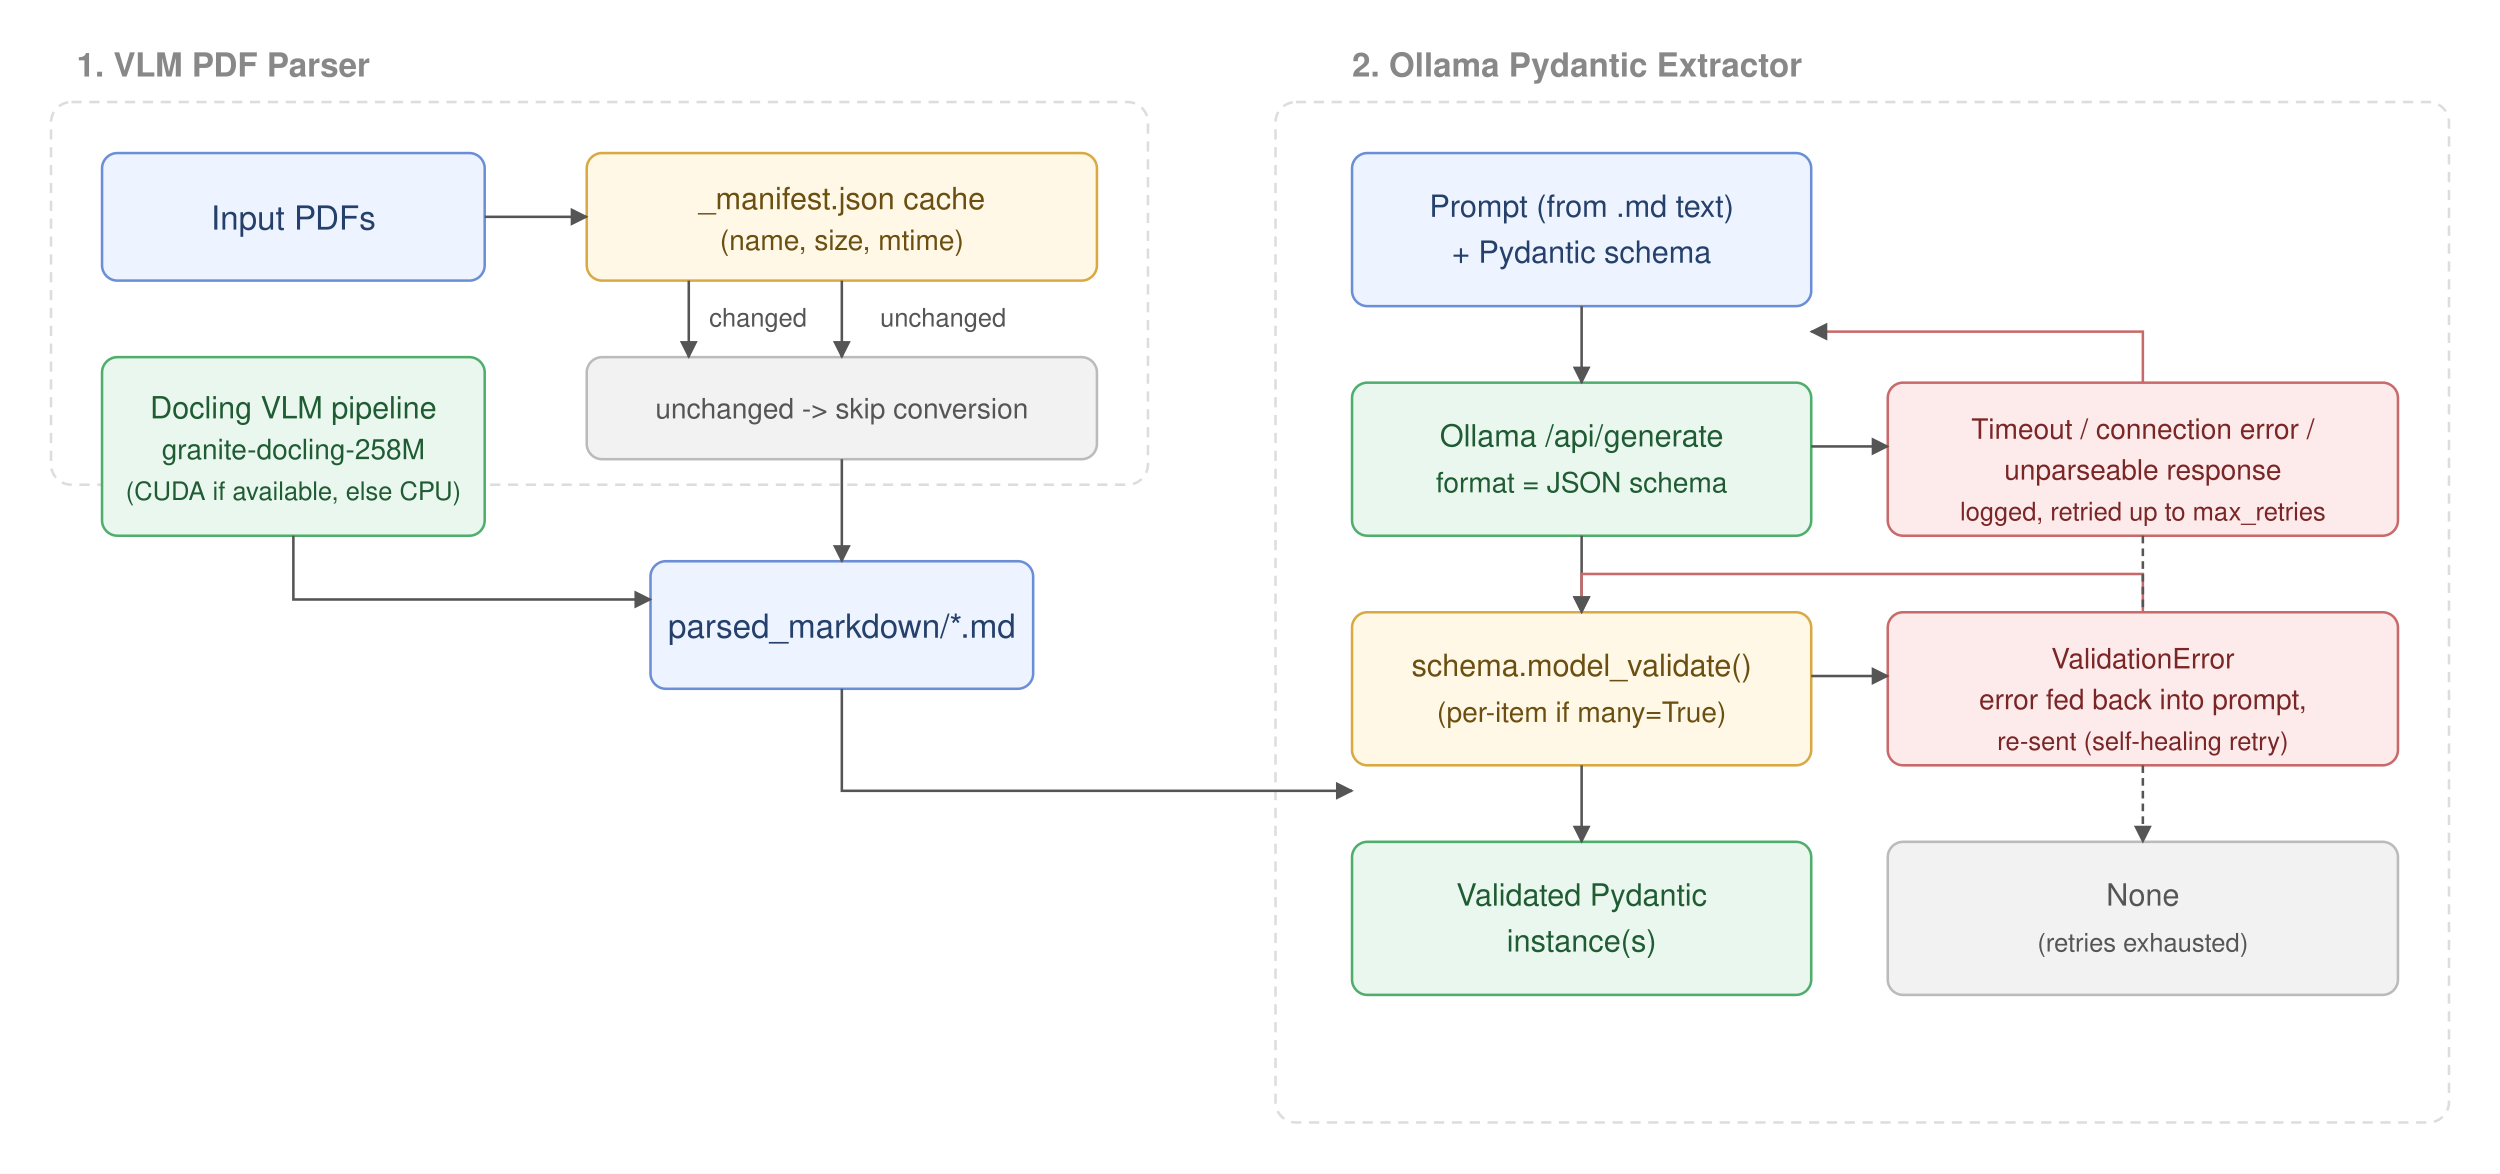
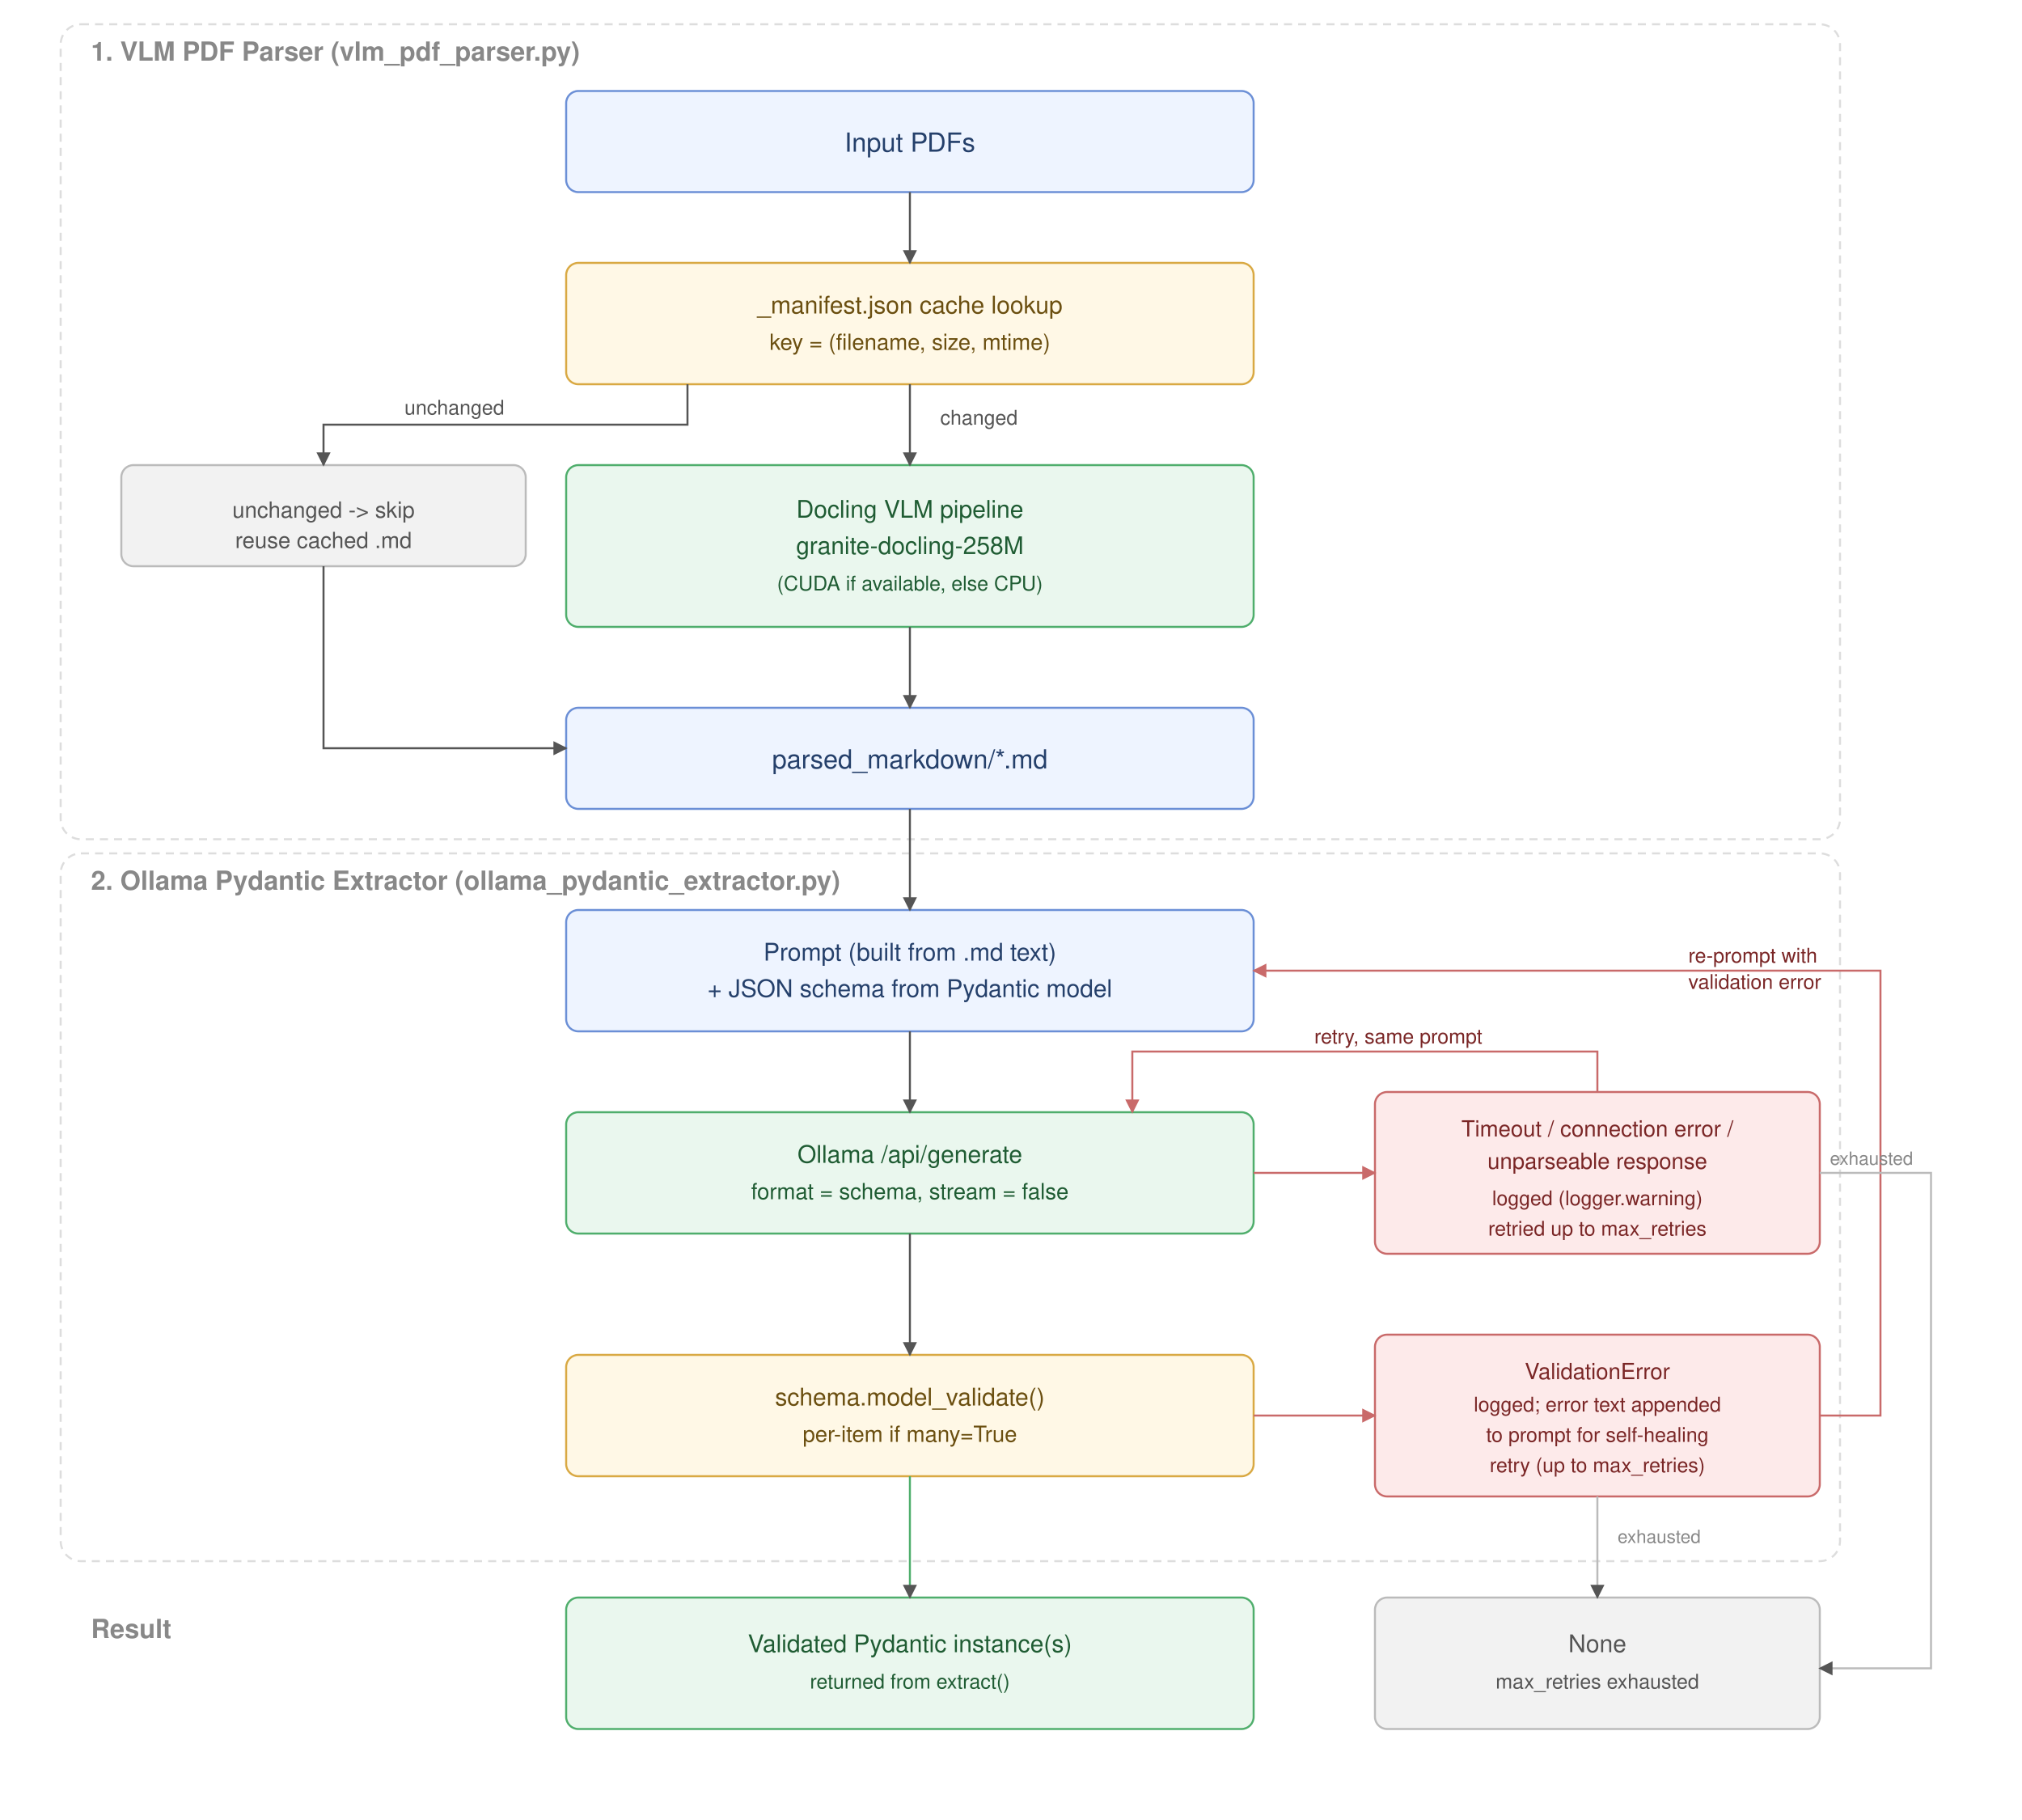
- <svg xmlns="http://www.w3.org/2000/svg" viewBox="0 0 980 460" font-family="Segoe UI, Helvetica, Arial, sans-serif">
+ <svg xmlns="http://www.w3.org/2000/svg" viewBox="0 0 1000 900" font-family="Segoe UI, Helvetica, Arial, sans-serif">
  <defs>
    <marker id="arrow" viewBox="0 0 10 10" refX="9" refY="5" markerWidth="7" markerHeight="7" orient="auto-start-reverse">
      <path d="M0,0 L10,5 L0,10 z" fill="#555" />
    </marker>
+     <marker id="arrowRed" viewBox="0 0 10 10" refX="9" refY="5" markerWidth="7" markerHeight="7" orient="auto-start-reverse">
+       <path d="M0,0 L10,5 L0,10 z" fill="#c96a6a" />
+     </marker>
  </defs>
-   <rect x="0" y="0" width="980" height="460" fill="#ffffff" />
-   <text x="30" y="30" font-size="13" font-weight="600" fill="#888">1. VLM PDF Parser</text>
-   <rect x="20" y="40" width="430" height="150" rx="8" fill="none" stroke="#ddd" stroke-dasharray="4 3" />
-   <text x="530" y="30" font-size="13" font-weight="600" fill="#888">2. Ollama Pydantic Extractor</text>
-   <rect x="500" y="40" width="460" height="400" rx="8" fill="none" stroke="#ddd" stroke-dasharray="4 3" />
-   <rect x="40" y="60" width="150" height="50" rx="6" fill="#eef4ff" stroke="#6b8fd6" />
-   <text x="115" y="90" font-size="13" text-anchor="middle" fill="#25406b">Input PDFs</text>
-   <rect x="230" y="60" width="200" height="50" rx="6" fill="#fff8e6" stroke="#d9a943" />
-   <text x="330" y="82" font-size="12" text-anchor="middle" fill="#6b4f10">_manifest.json cache</text>
-   <text x="330" y="98" font-size="11" text-anchor="middle" fill="#6b4f10">(name, size, mtime)</text>
-   <rect x="230" y="140" width="200" height="40" rx="6" fill="#f2f2f2" stroke="#bbb" />
-   <text x="330" y="164" font-size="11" text-anchor="middle" fill="#555">unchanged -&gt; skip conversion</text>
-   <rect x="40" y="140" width="150" height="70" rx="6" fill="#eaf7ee" stroke="#4fae6c" />
-   <text x="115" y="164" font-size="12" text-anchor="middle" fill="#1f5c33">Docling VLM pipeline</text>
-   <text x="115" y="180" font-size="11" text-anchor="middle" fill="#1f5c33">granite-docling-258M</text>
-   <text x="115" y="196" font-size="10" text-anchor="middle" fill="#1f5c33">(CUDA if available, else CPU)</text>
-   <rect x="255" y="220" width="150" height="50" rx="6" fill="#eef4ff" stroke="#6b8fd6" />
-   <text x="330" y="250" font-size="13" text-anchor="middle" fill="#25406b">parsed_markdown/*.md</text>
-   <path d="M190,85 H230" stroke="#555" fill="none" marker-end="url(#arrow)" />
-   <path d="M270,110 V140" stroke="#555" fill="none" marker-end="url(#arrow)" />
-   <text x="278" y="128" font-size="10" fill="#555">changed</text>
-   <path d="M330,110 V140" stroke="#555" fill="none" marker-end="url(#arrow)" />
-   <text x="345" y="128" font-size="10" fill="#555">unchanged</text>
-   <path d="M115,210 V235 H255" stroke="#555" fill="none" marker-end="url(#arrow)" />
-   <path d="M330,180 V220" stroke="#555" fill="none" marker-end="url(#arrow)" />
-   <rect x="530" y="60" width="180" height="60" rx="6" fill="#eef4ff" stroke="#6b8fd6" />
-   <text x="620" y="85" font-size="12" text-anchor="middle" fill="#25406b">Prompt (from .md text)</text>
-   <text x="620" y="103" font-size="12" text-anchor="middle" fill="#25406b">+ Pydantic schema</text>
-   <path d="M330,270 V310 H530" stroke="#555" fill="none" marker-end="url(#arrow)" />
-   <rect x="530" y="150" width="180" height="60" rx="6" fill="#eaf7ee" stroke="#4fae6c" />
-   <text x="620" y="175" font-size="12" text-anchor="middle" fill="#1f5c33">Ollama /api/generate</text>
-   <text x="620" y="193" font-size="11" text-anchor="middle" fill="#1f5c33">format = JSON schema</text>
-   <path d="M620,120 V150" stroke="#555" fill="none" marker-end="url(#arrow)" />
-   <rect x="740" y="150" width="200" height="60" rx="6" fill="#fdeaea" stroke="#c96a6a" />
-   <text x="840" y="172" font-size="11" text-anchor="middle" fill="#7a2626">Timeout / connection error /</text>
-   <text x="840" y="188" font-size="11" text-anchor="middle" fill="#7a2626">unparseable response</text>
-   <text x="840" y="204" font-size="10" text-anchor="middle" fill="#7a2626">logged, retried up to max_retries</text>
-   <path d="M710,175 H740" stroke="#555" fill="none" marker-end="url(#arrow)" />
-   <path d="M840,150 V130 H710" stroke="#c96a6a" fill="none" marker-end="url(#arrow)" />
-   <rect x="530" y="240" width="180" height="60" rx="6" fill="#fff8e6" stroke="#d9a943" />
-   <text x="620" y="265" font-size="12" text-anchor="middle" fill="#6b4f10">schema.model_validate()</text>
-   <text x="620" y="283" font-size="11" text-anchor="middle" fill="#6b4f10">(per-item if many=True)</text>
-   <path d="M620,210 V240" stroke="#555" fill="none" marker-end="url(#arrow)" />
-   <rect x="740" y="240" width="200" height="60" rx="6" fill="#fdeaea" stroke="#c96a6a" />
-   <text x="840" y="262" font-size="11" text-anchor="middle" fill="#7a2626">ValidationError</text>
-   <text x="840" y="278" font-size="11" text-anchor="middle" fill="#7a2626">error fed back into prompt,</text>
-   <text x="840" y="294" font-size="10" text-anchor="middle" fill="#7a2626">re-sent (self-healing retry)</text>
-   <path d="M710,265 H740" stroke="#555" fill="none" marker-end="url(#arrow)" />
-   <path d="M840,240 V225 H620 V240" stroke="#c96a6a" fill="none" marker-end="url(#arrow)" />
-   <rect x="530" y="330" width="180" height="60" rx="6" fill="#eaf7ee" stroke="#4fae6c" />
-   <text x="620" y="355" font-size="12" text-anchor="middle" fill="#1f5c33">Validated Pydantic</text>
-   <text x="620" y="373" font-size="12" text-anchor="middle" fill="#1f5c33">instance(s)</text>
-   <path d="M620,300 V330" stroke="#555" fill="none" marker-end="url(#arrow)" />
-   <rect x="740" y="330" width="200" height="60" rx="6" fill="#f2f2f2" stroke="#bbb" />
-   <text x="840" y="355" font-size="12" text-anchor="middle" fill="#555">None</text>
-   <text x="840" y="373" font-size="10" text-anchor="middle" fill="#555">(retries exhausted)</text>
-   <path d="M840,300 V330" stroke="#555" fill="none" marker-end="url(#arrow)" stroke-dasharray="3 2" />
-   <path d="M840,210 V240" stroke="#555" fill="none" stroke-dasharray="3 2" />
+   <rect x="0" y="0" width="1000" height="900" fill="#ffffff" />
+   <text x="30" y="0" font-size="0"> </text>
+   <rect x="30" y="12" width="880" height="403" rx="10" fill="none" stroke="#ddd" stroke-dasharray="4 3" />
+   <text x="45" y="0" font-size="0"> </text>
+   <text x="45" y="30" font-size="13" font-weight="600" fill="#888">1. VLM PDF Parser (vlm_pdf_parser.py)</text>
+   <rect x="30" y="422" width="880" height="350" rx="10" fill="none" stroke="#ddd" stroke-dasharray="4 3" />
+   <text x="45" y="440" font-size="13" font-weight="600" fill="#888">2. Ollama Pydantic Extractor (ollama_pydantic_extractor.py)</text>
+   <text x="45" y="810" font-size="13" font-weight="600" fill="#888">Result</text>
+   <rect x="280" y="45" width="340" height="50" rx="6" fill="#eef4ff" stroke="#6b8fd6" />
+   <text x="450" y="75" font-size="13" text-anchor="middle" fill="#25406b">Input PDFs</text>
+   <rect x="280" y="130" width="340" height="60" rx="6" fill="#fff8e6" stroke="#d9a943" />
+   <text x="450" y="155" font-size="12" text-anchor="middle" fill="#6b4f10">_manifest.json cache lookup</text>
+   <text x="450" y="173" font-size="11" text-anchor="middle" fill="#6b4f10">key = (filename, size, mtime)</text>
+   <rect x="60" y="230" width="200" height="50" rx="6" fill="#f2f2f2" stroke="#bbb" />
+   <text x="160" y="256" font-size="11" text-anchor="middle" fill="#555">unchanged -&gt; skip</text>
+   <text x="160" y="271" font-size="11" text-anchor="middle" fill="#555">reuse cached .md</text>
+   <rect x="280" y="230" width="340" height="80" rx="6" fill="#eaf7ee" stroke="#4fae6c" />
+   <text x="450" y="256" font-size="12" text-anchor="middle" fill="#1f5c33">Docling VLM pipeline</text>
+   <text x="450" y="274" font-size="12" text-anchor="middle" fill="#1f5c33">granite-docling-258M</text>
+   <text x="450" y="292" font-size="10" text-anchor="middle" fill="#1f5c33">(CUDA if available, else CPU)</text>
+   <rect x="280" y="350" width="340" height="50" rx="6" fill="#eef4ff" stroke="#6b8fd6" />
+   <text x="450" y="380" font-size="13" text-anchor="middle" fill="#25406b">parsed_markdown/*.md</text>
+   <rect x="280" y="450" width="340" height="60" rx="6" fill="#eef4ff" stroke="#6b8fd6" />
+   <text x="450" y="475" font-size="12" text-anchor="middle" fill="#25406b">Prompt (built from .md text)</text>
+   <text x="450" y="493" font-size="12" text-anchor="middle" fill="#25406b">+ JSON schema from Pydantic model</text>
+   <rect x="280" y="550" width="340" height="60" rx="6" fill="#eaf7ee" stroke="#4fae6c" />
+   <text x="450" y="575" font-size="12" text-anchor="middle" fill="#1f5c33">Ollama /api/generate</text>
+   <text x="450" y="593" font-size="11" text-anchor="middle" fill="#1f5c33">format = schema, stream = false</text>
+   <rect x="680" y="540" width="220" height="80" rx="6" fill="#fdeaea" stroke="#c96a6a" />
+   <text x="790" y="562" font-size="11" text-anchor="middle" fill="#7a2626">Timeout / connection error /</text>
+   <text x="790" y="578" font-size="11" text-anchor="middle" fill="#7a2626">unparseable response</text>
+   <text x="790" y="596" font-size="10" text-anchor="middle" fill="#7a2626">logged (logger.warning)</text>
+   <text x="790" y="611" font-size="10" text-anchor="middle" fill="#7a2626">retried up to max_retries</text>
+   <rect x="280" y="670" width="340" height="60" rx="6" fill="#fff8e6" stroke="#d9a943" />
+   <text x="450" y="695" font-size="12" text-anchor="middle" fill="#6b4f10">schema.model_validate()</text>
+   <text x="450" y="713" font-size="11" text-anchor="middle" fill="#6b4f10">per-item if many=True</text>
+   <rect x="680" y="660" width="220" height="80" rx="6" fill="#fdeaea" stroke="#c96a6a" />
+   <text x="790" y="682" font-size="11" text-anchor="middle" fill="#7a2626">ValidationError</text>
+   <text x="790" y="698" font-size="10" text-anchor="middle" fill="#7a2626">logged; error text appended</text>
+   <text x="790" y="713" font-size="10" text-anchor="middle" fill="#7a2626">to prompt for self-healing</text>
+   <text x="790" y="728" font-size="10" text-anchor="middle" fill="#7a2626">retry (up to max_retries)</text>
+   <rect x="280" y="790" width="340" height="65" rx="6" fill="#eaf7ee" stroke="#4fae6c" />
+   <text x="450" y="817" font-size="12" text-anchor="middle" fill="#1f5c33">Validated Pydantic instance(s)</text>
+   <text x="450" y="835" font-size="10" text-anchor="middle" fill="#1f5c33">returned from extract()</text>
+   <rect x="680" y="790" width="220" height="65" rx="6" fill="#f2f2f2" stroke="#bbb" />
+   <text x="790" y="817" font-size="12" text-anchor="middle" fill="#555">None</text>
+   <text x="790" y="835" font-size="10" text-anchor="middle" fill="#555">max_retries exhausted</text>
+   <path d="M450,95 V130" stroke="#555" fill="none" marker-end="url(#arrow)" />
+   <path d="M340,190 V210 H160 V230" stroke="#555" fill="none" marker-end="url(#arrow)" />
+   <text x="200" y="205" font-size="10" fill="#555">unchanged</text>
+   <path d="M450,190 V230" stroke="#555" fill="none" marker-end="url(#arrow)" />
+   <text x="465" y="210" font-size="10" fill="#555">changed</text>
+   <path d="M160,280 V370 H280" stroke="#555" fill="none" marker-end="url(#arrow)" />
+   <path d="M450,310 V350" stroke="#555" fill="none" marker-end="url(#arrow)" />
+   <path d="M450,400 V450" stroke="#555" fill="none" marker-end="url(#arrow)" />
+   <path d="M450,510 V550" stroke="#555" fill="none" marker-end="url(#arrow)" />
+   <path d="M620,580 H680" stroke="#c96a6a" fill="none" marker-end="url(#arrowRed)" />
+   <path d="M790,540 V520 H560 V550" stroke="#c96a6a" fill="none" marker-end="url(#arrowRed)" />
+   <text x="650" y="516" font-size="10" fill="#7a2626">retry, same prompt</text>
+   <path d="M450,610 V670" stroke="#555" fill="none" marker-end="url(#arrow)" />
+   <path d="M620,700 H680" stroke="#c96a6a" fill="none" marker-end="url(#arrowRed)" />
+   <path d="M900,700 H930 V480 H620" stroke="#c96a6a" fill="none" marker-end="url(#arrowRed)" />
+   <text x="835" y="476" font-size="10" fill="#7a2626">re-prompt with</text>
+   <text x="835" y="489" font-size="10" fill="#7a2626">validation error</text>
+   <path d="M450,730 V790" stroke="#4fae6c" fill="none" marker-end="url(#arrow)" />
+   <path d="M790,740 V790" stroke="#bbb" fill="none" marker-end="url(#arrow)" />
+   <text x="800" y="763" font-size="9" fill="#888">exhausted</text>
+   <path d="M900,580 H955 V825 H900" stroke="#bbb" fill="none" marker-end="url(#arrow)" />
+   <text x="905" y="576" font-size="9" fill="#888">exhausted</text>
</svg>
